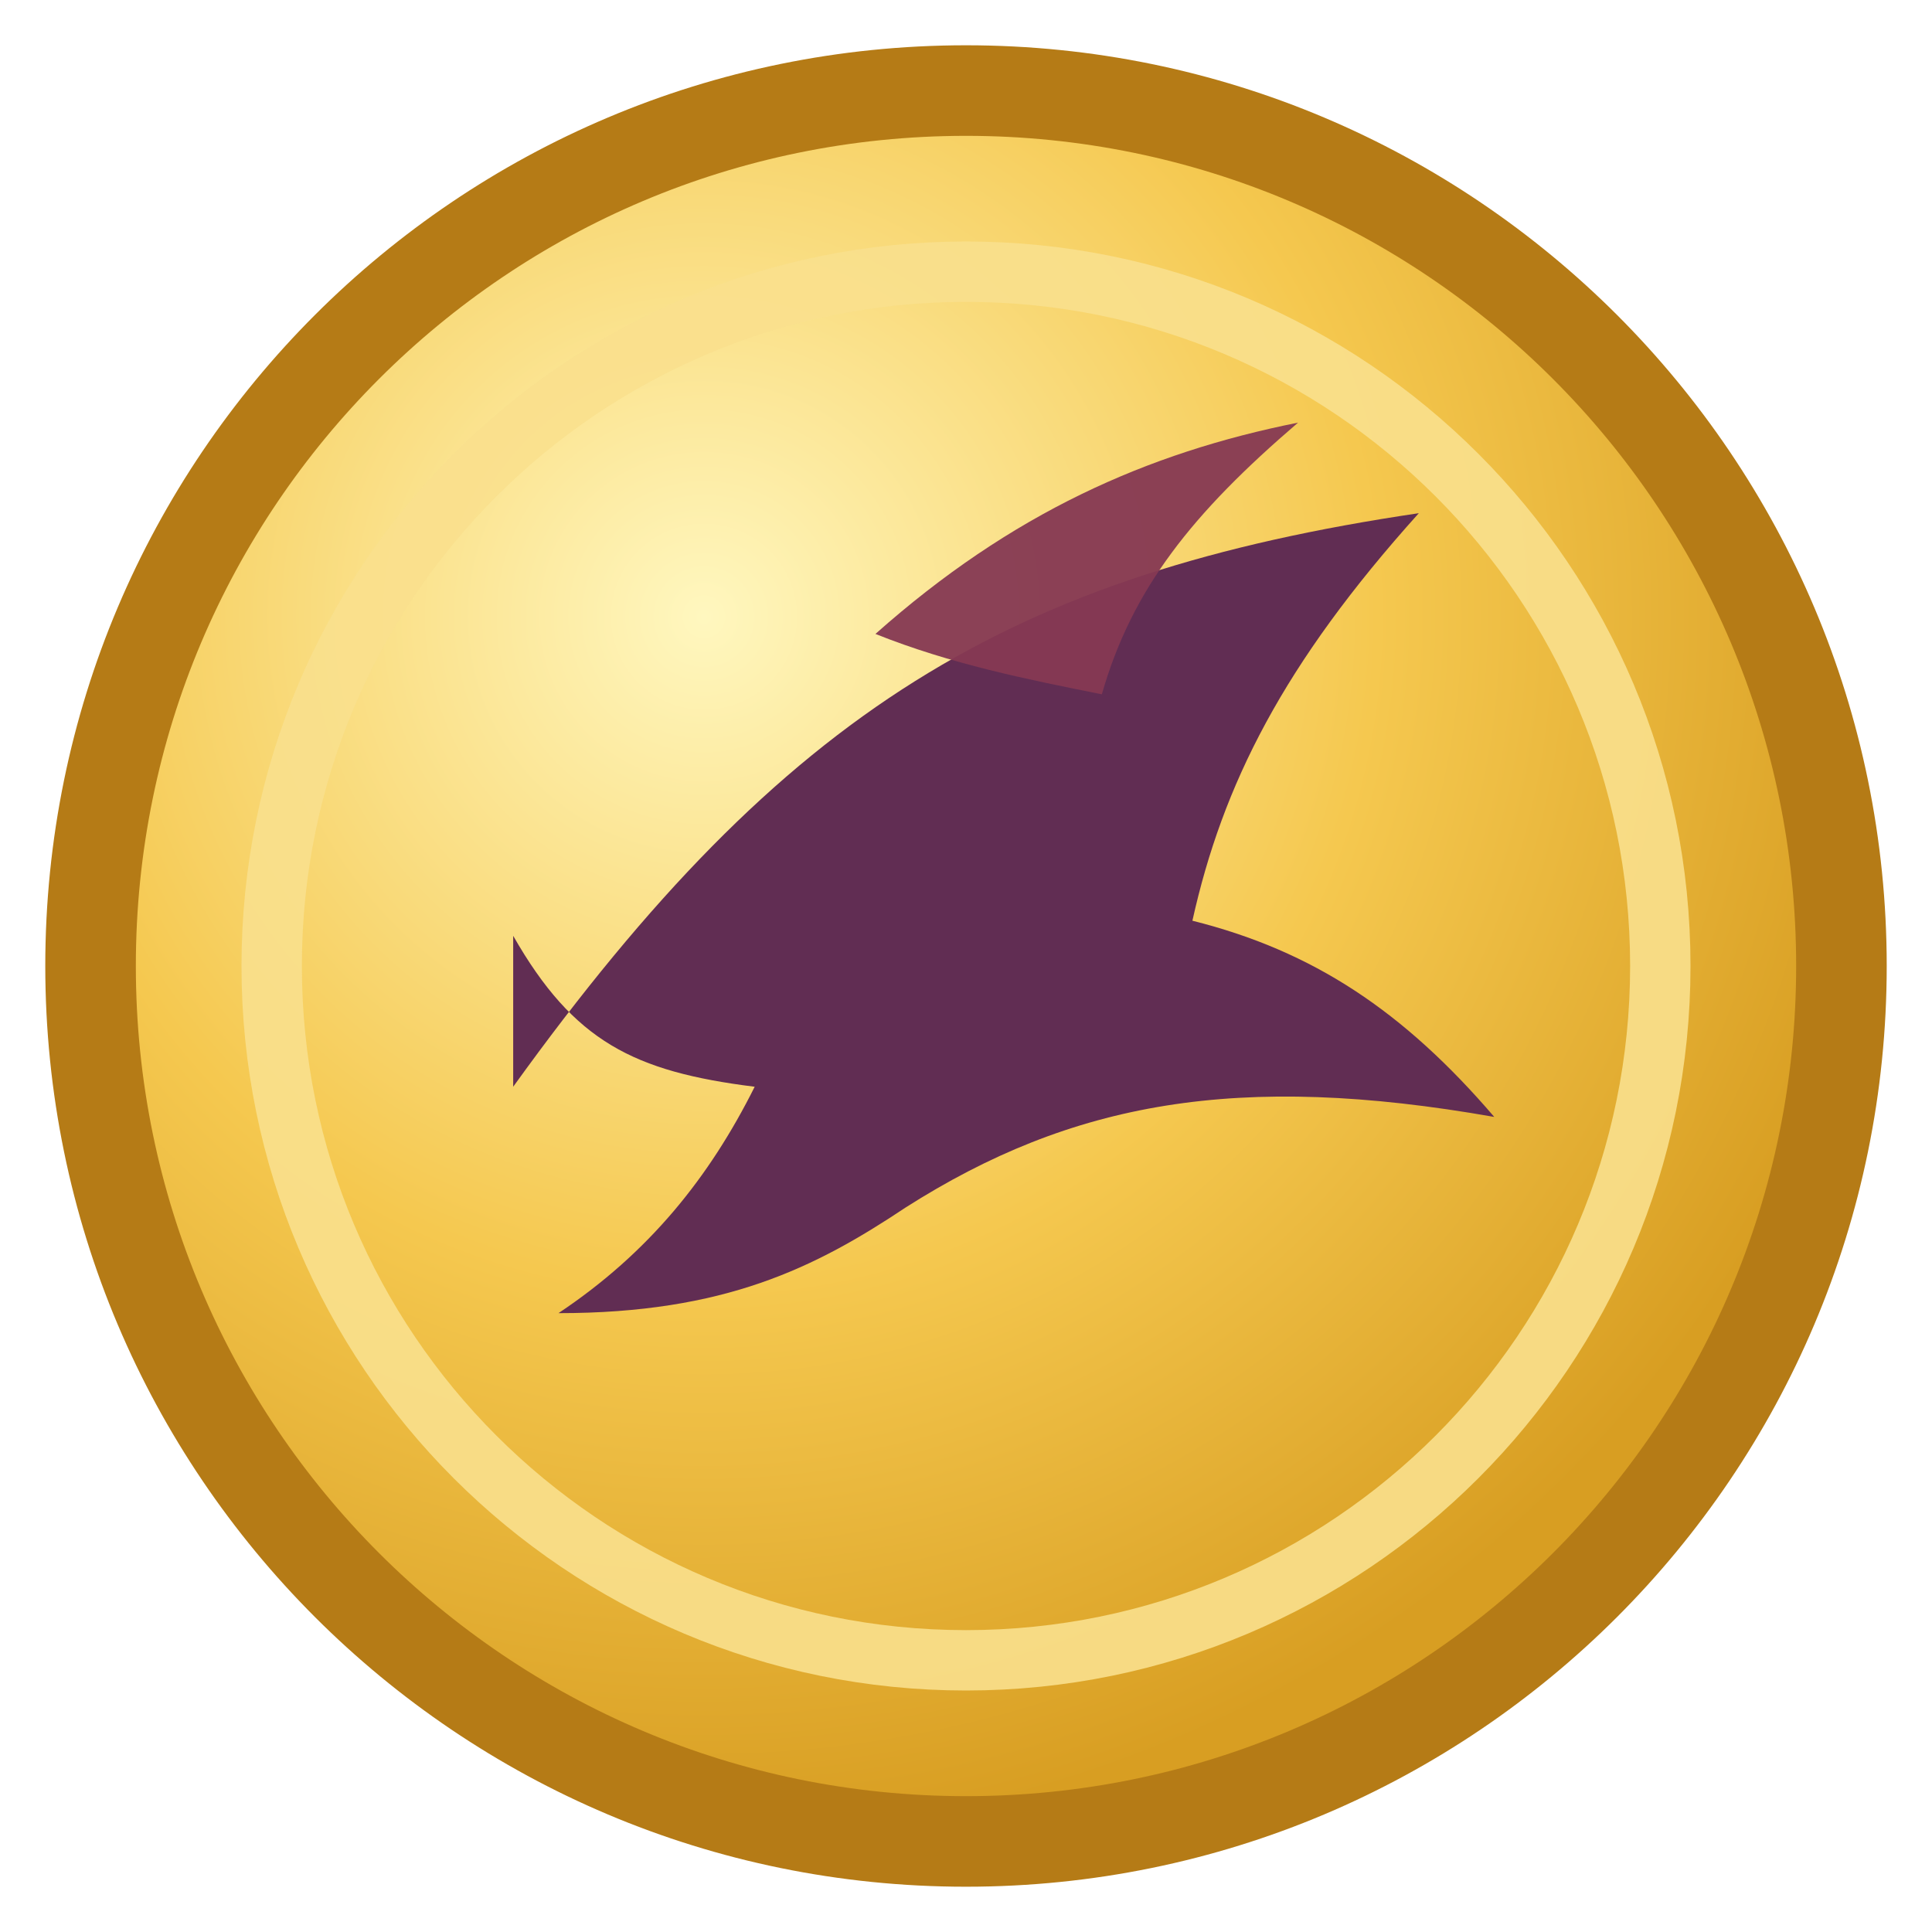
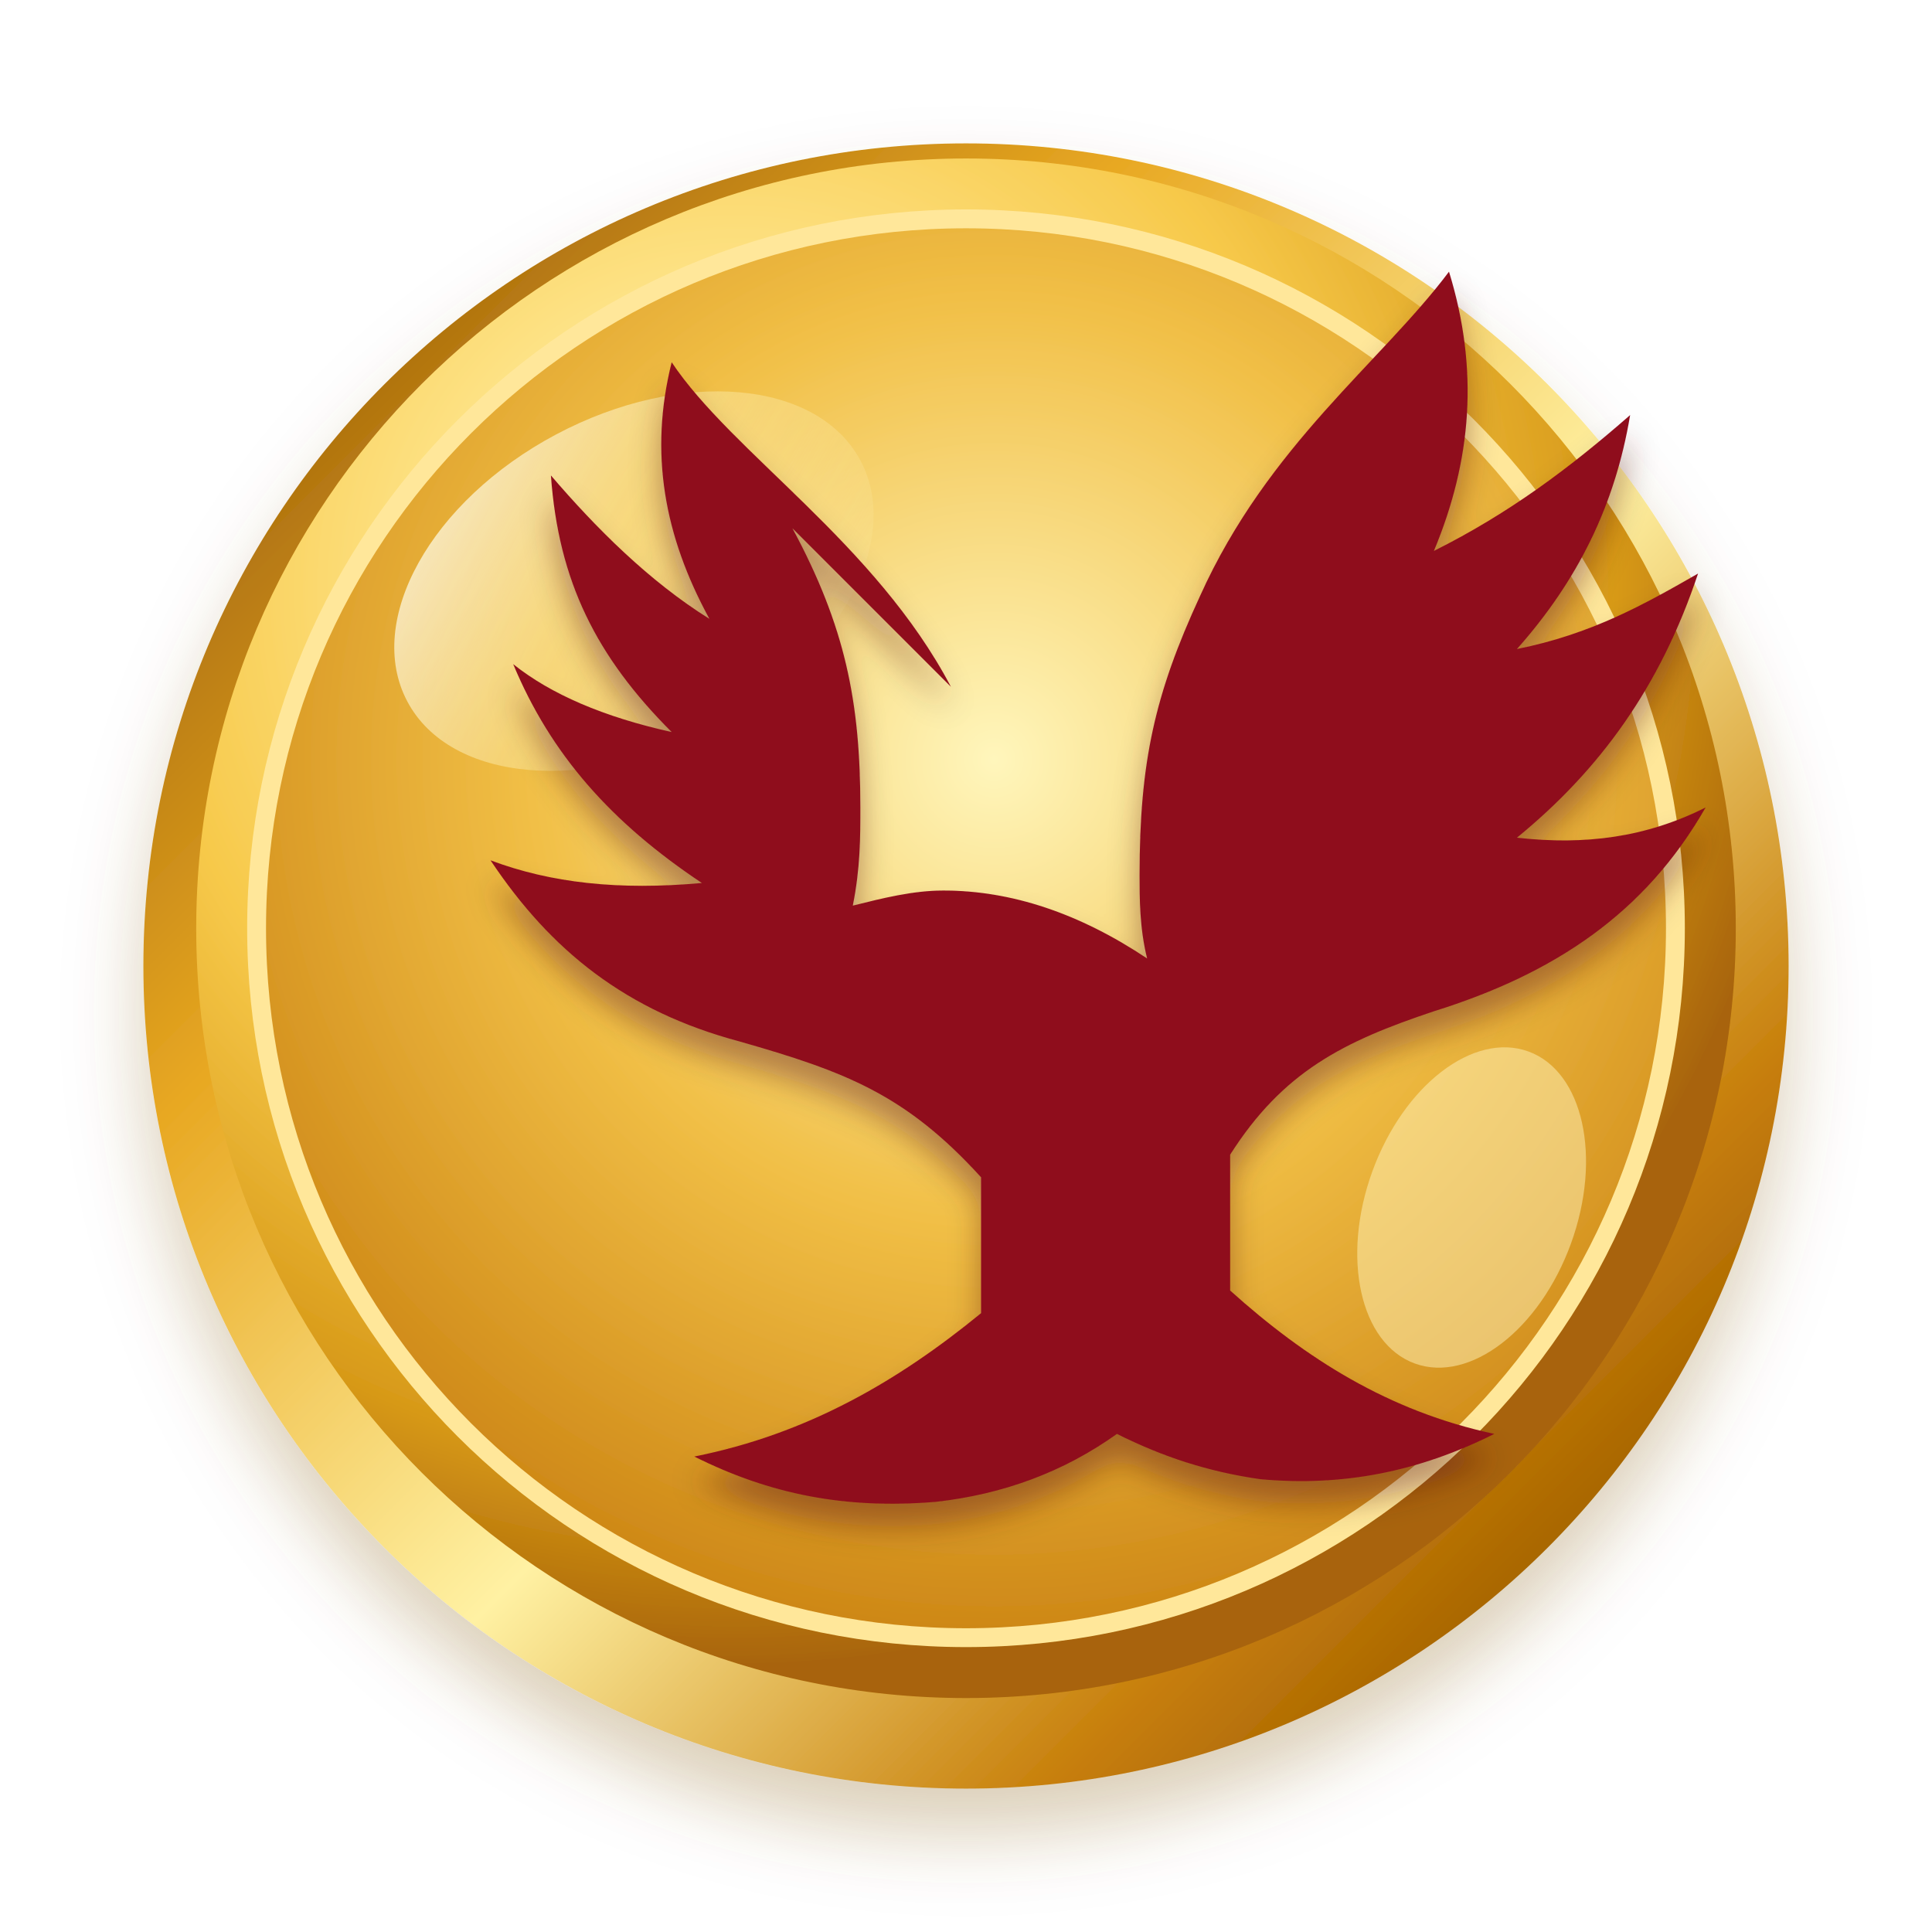
- <svg xmlns="http://www.w3.org/2000/svg" viewBox="0 0 128 128" role="img" aria-label="NestCoin">
+ <svg xmlns="http://www.w3.org/2000/svg" viewBox="0 0 256 256" role="img" aria-label="NestCoin">
  <defs>
-     <radialGradient id="coinGlow" cx="35%" cy="30%" r="70%">
-       <stop offset="0%" stop-color="#fff7bf" />
-       <stop offset="55%" stop-color="#f5c84f" />
-       <stop offset="100%" stop-color="#d89e22" />
+     <radialGradient id="coinFace" cx="35%" cy="28%" r="70%">
+       <stop offset="0%" stop-color="#fff9cf" />
+       <stop offset="22%" stop-color="#ffe995" />
+       <stop offset="55%" stop-color="#f7c94a" />
+       <stop offset="82%" stop-color="#d79918" />
+       <stop offset="100%" stop-color="#a86408" />
    </radialGradient>
+     <radialGradient id="coinInner" cx="52%" cy="38%" r="66%">
+       <stop offset="0%" stop-color="#fff6bc" />
+       <stop offset="50%" stop-color="#f1bf46" />
+       <stop offset="100%" stop-color="#c98010" />
+     </radialGradient>
+     <linearGradient id="coinEdge" x1="0%" y1="0%" x2="100%" y2="100%">
+       <stop offset="0%" stop-color="#7f4500" />
+       <stop offset="30%" stop-color="#e8a822" />
+       <stop offset="55%" stop-color="#fff1a3" />
+       <stop offset="78%" stop-color="#c67d08" />
+       <stop offset="100%" stop-color="#723d00" />
+     </linearGradient>
+     <linearGradient id="shine" x1="0%" y1="0%" x2="100%" y2="100%">
+       <stop offset="0%" stop-color="#ffffff" stop-opacity="0.95" />
+       <stop offset="45%" stop-color="#fff6bf" stop-opacity="0.45" />
+       <stop offset="100%" stop-color="#fff6bf" stop-opacity="0" />
+     </linearGradient>
+     <filter id="softShadow" x="-20%" y="-20%" width="140%" height="140%">
+       <feDropShadow dx="0" dy="6" stdDeviation="5" flood-color="#7d4f10" flood-opacity="0.28" />
+     </filter>
+     <filter id="birdShadow" x="-20%" y="-20%" width="140%" height="140%">
+       <feDropShadow dx="0" dy="3" stdDeviation="2" flood-color="#4a0f19" flood-opacity="0.38" />
+     </filter>
  </defs>
-   <circle cx="64" cy="64" r="58" fill="url(#coinGlow)" stroke="#b57b16" stroke-width="6" />
-   <circle cx="64" cy="64" r="46" fill="none" stroke="#f9e08d" stroke-width="4" opacity="0.9" />
-   <path fill="#612d53" d="M34 72c18-25 33-34 60-38-9 10-13 18-15 27 8 2 14 6 20 13-17-3-28-1-39 6-6 4-12 7-23 7 6-4 10-9 13-15-8-1-12-3-16-10z" />
-   <path fill="#853953" d="M58 42c9-8 18-12 28-14-7 6-11 11-13 18-5-1-10-2-15-4z" opacity="0.95" />
+   <g filter="url(#softShadow)">
+     <circle cx="128" cy="128" r="109" fill="url(#coinEdge)" />
+     <circle cx="128" cy="123" r="102" fill="url(#coinFace)" />
+     <circle cx="128" cy="123" r="94" fill="url(#coinInner)" stroke="#ffe79a" stroke-width="2.5" />
+     <ellipse cx="84" cy="77" rx="34" ry="22" fill="url(#shine)" opacity="0.9" transform="rotate(-28 84 77)" />
+     <ellipse cx="195" cy="160" rx="14" ry="22" fill="#fff3ba" opacity="0.5" transform="rotate(20 195 160)" />
+   </g>
+   <path filter="url(#birdShadow)" fill="#8f0f1f" d="M126 91        c-10 -19 -29 -31 -37 -43        c-3 12 -1 23 5 34        c-8 -5 -15 -12 -21 -19        c1 14 6 24 16 34        c-9 -2 -16 -5 -21 -9        c5 12 13 21 25 29        c-11 1 -20 0 -28 -3        c8 12 18 20 33 24        c14 4 22 7 32 18        l0 18        c-11 9 -23 16 -38 19        c10 5 20 7 32 6        c9 -1 17 -4 24 -9        c6 3 12 5 19 6        c11 1 21 -1 31 -6        c-14 -3 -25 -10 -35 -19        l0 -18        c7 -11 15 -15 27 -19        c16 -5 28 -13 36 -27        c-8 4 -16 5 -25 4        c11 -9 19 -20 24 -35        c-7 4 -14 8 -24 10        c8 -9 13 -19 15 -31        c-8 7 -16 13 -26 18        c5 -12 6 -24 2 -37        c-9 12 -24 23 -33 43        c-6 13 -8 22 -8 37        c0 3 0 7 1 11        c-9 -6 -18 -9 -27 -9        c-4 0 -8 1 -12 2        c1 -5 1 -9 1 -13        c0 -14 -2 -24 -9 -37z" />
</svg>
